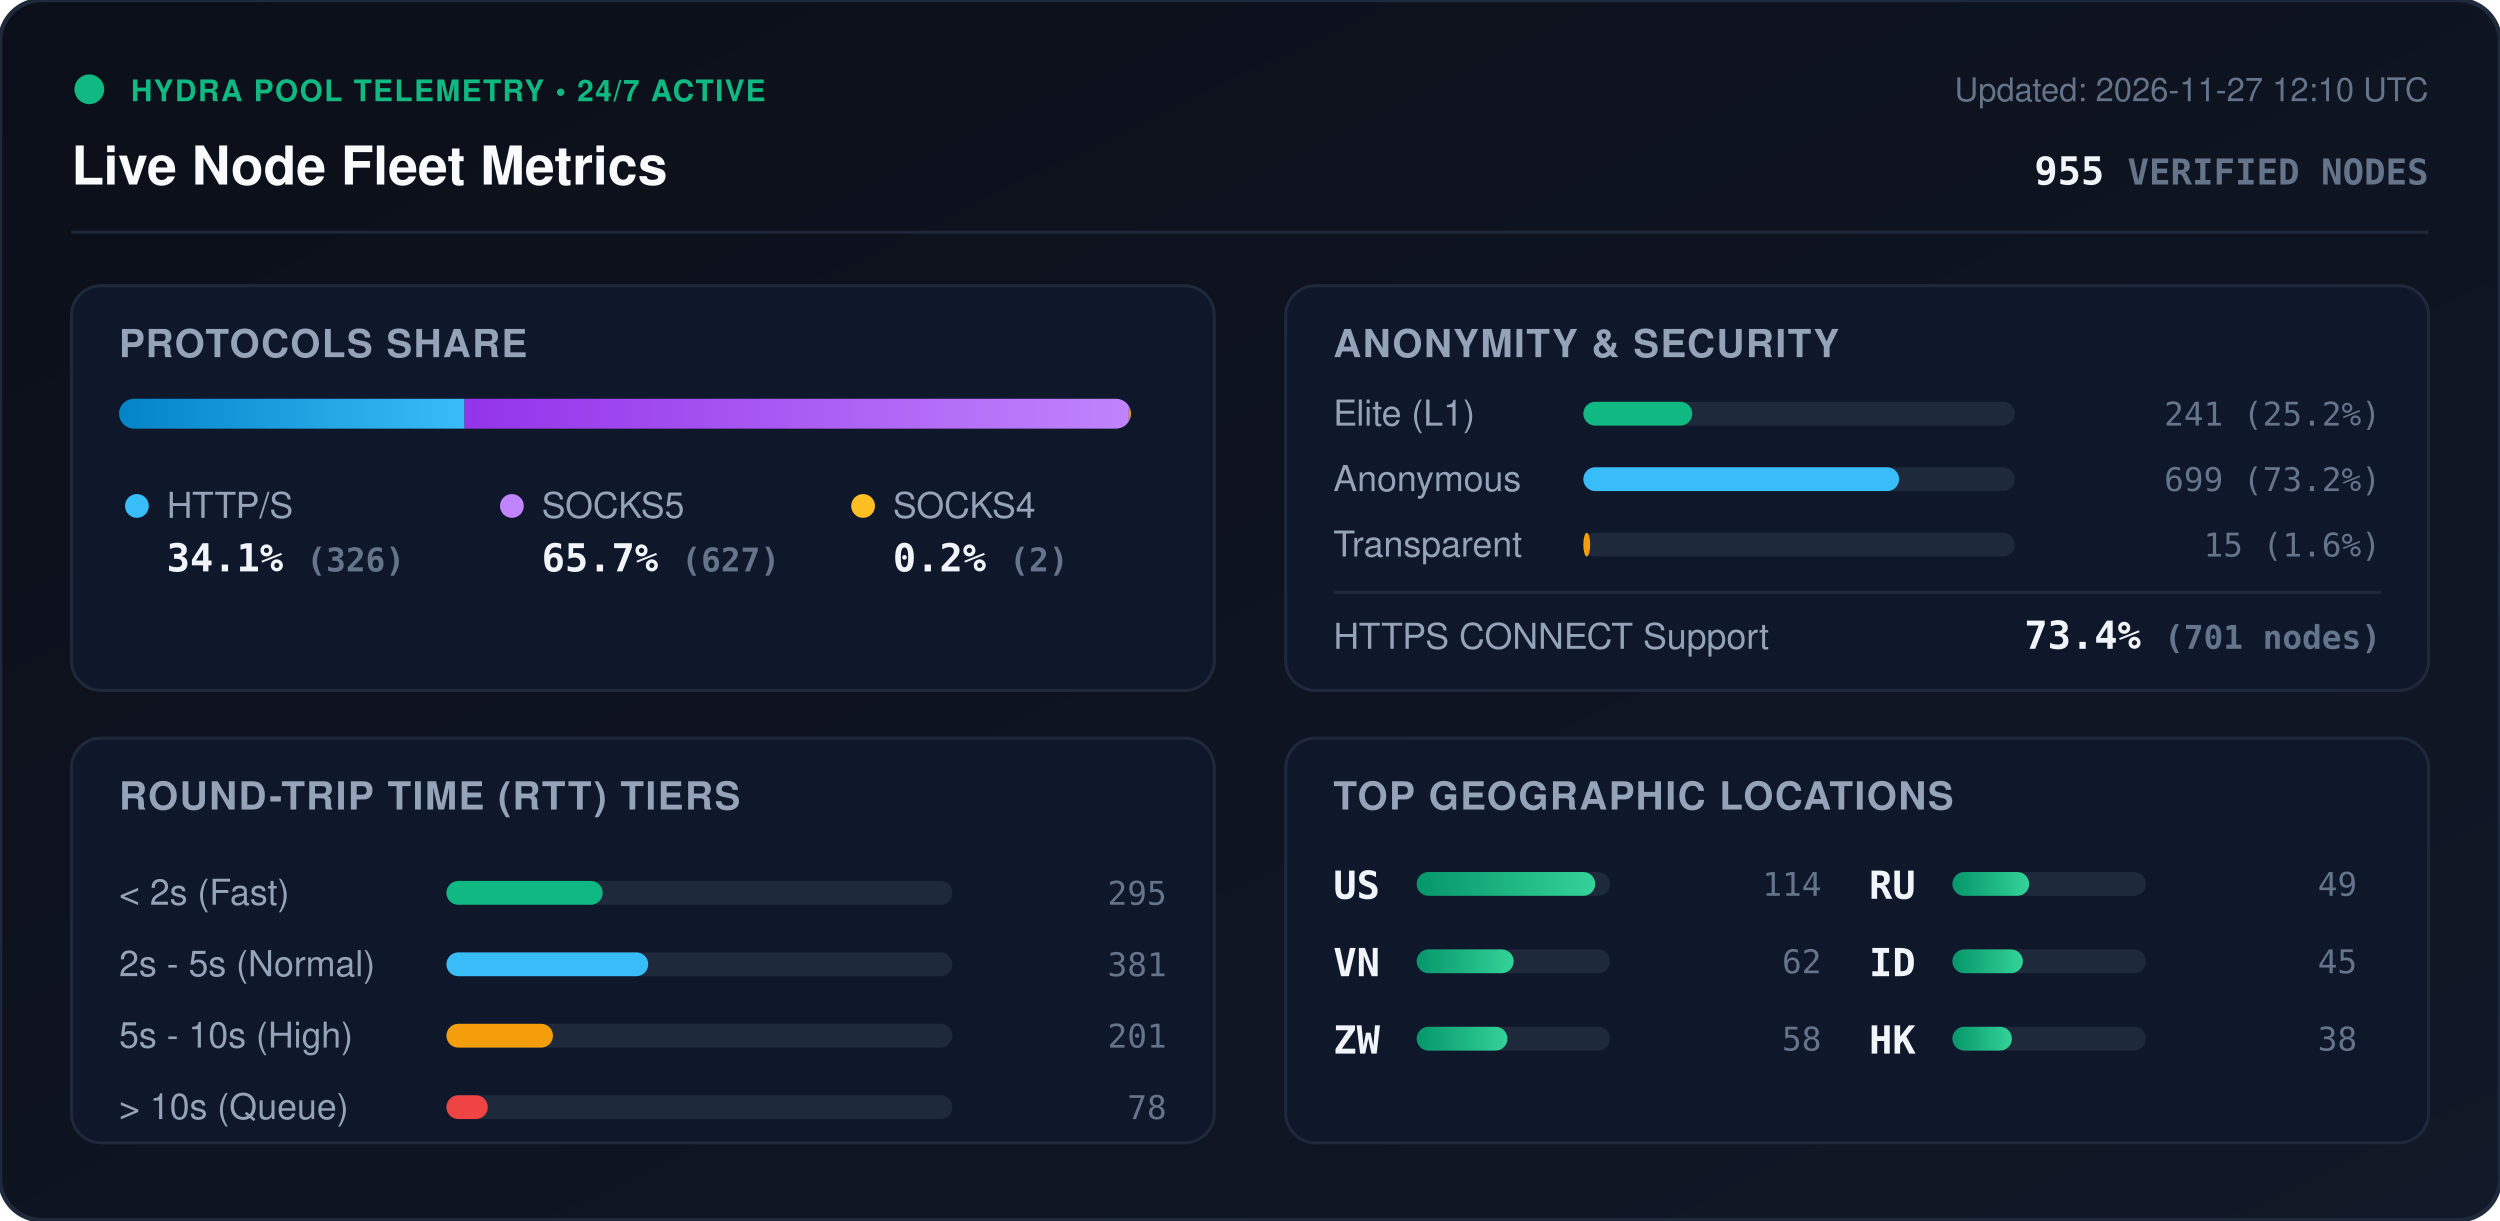
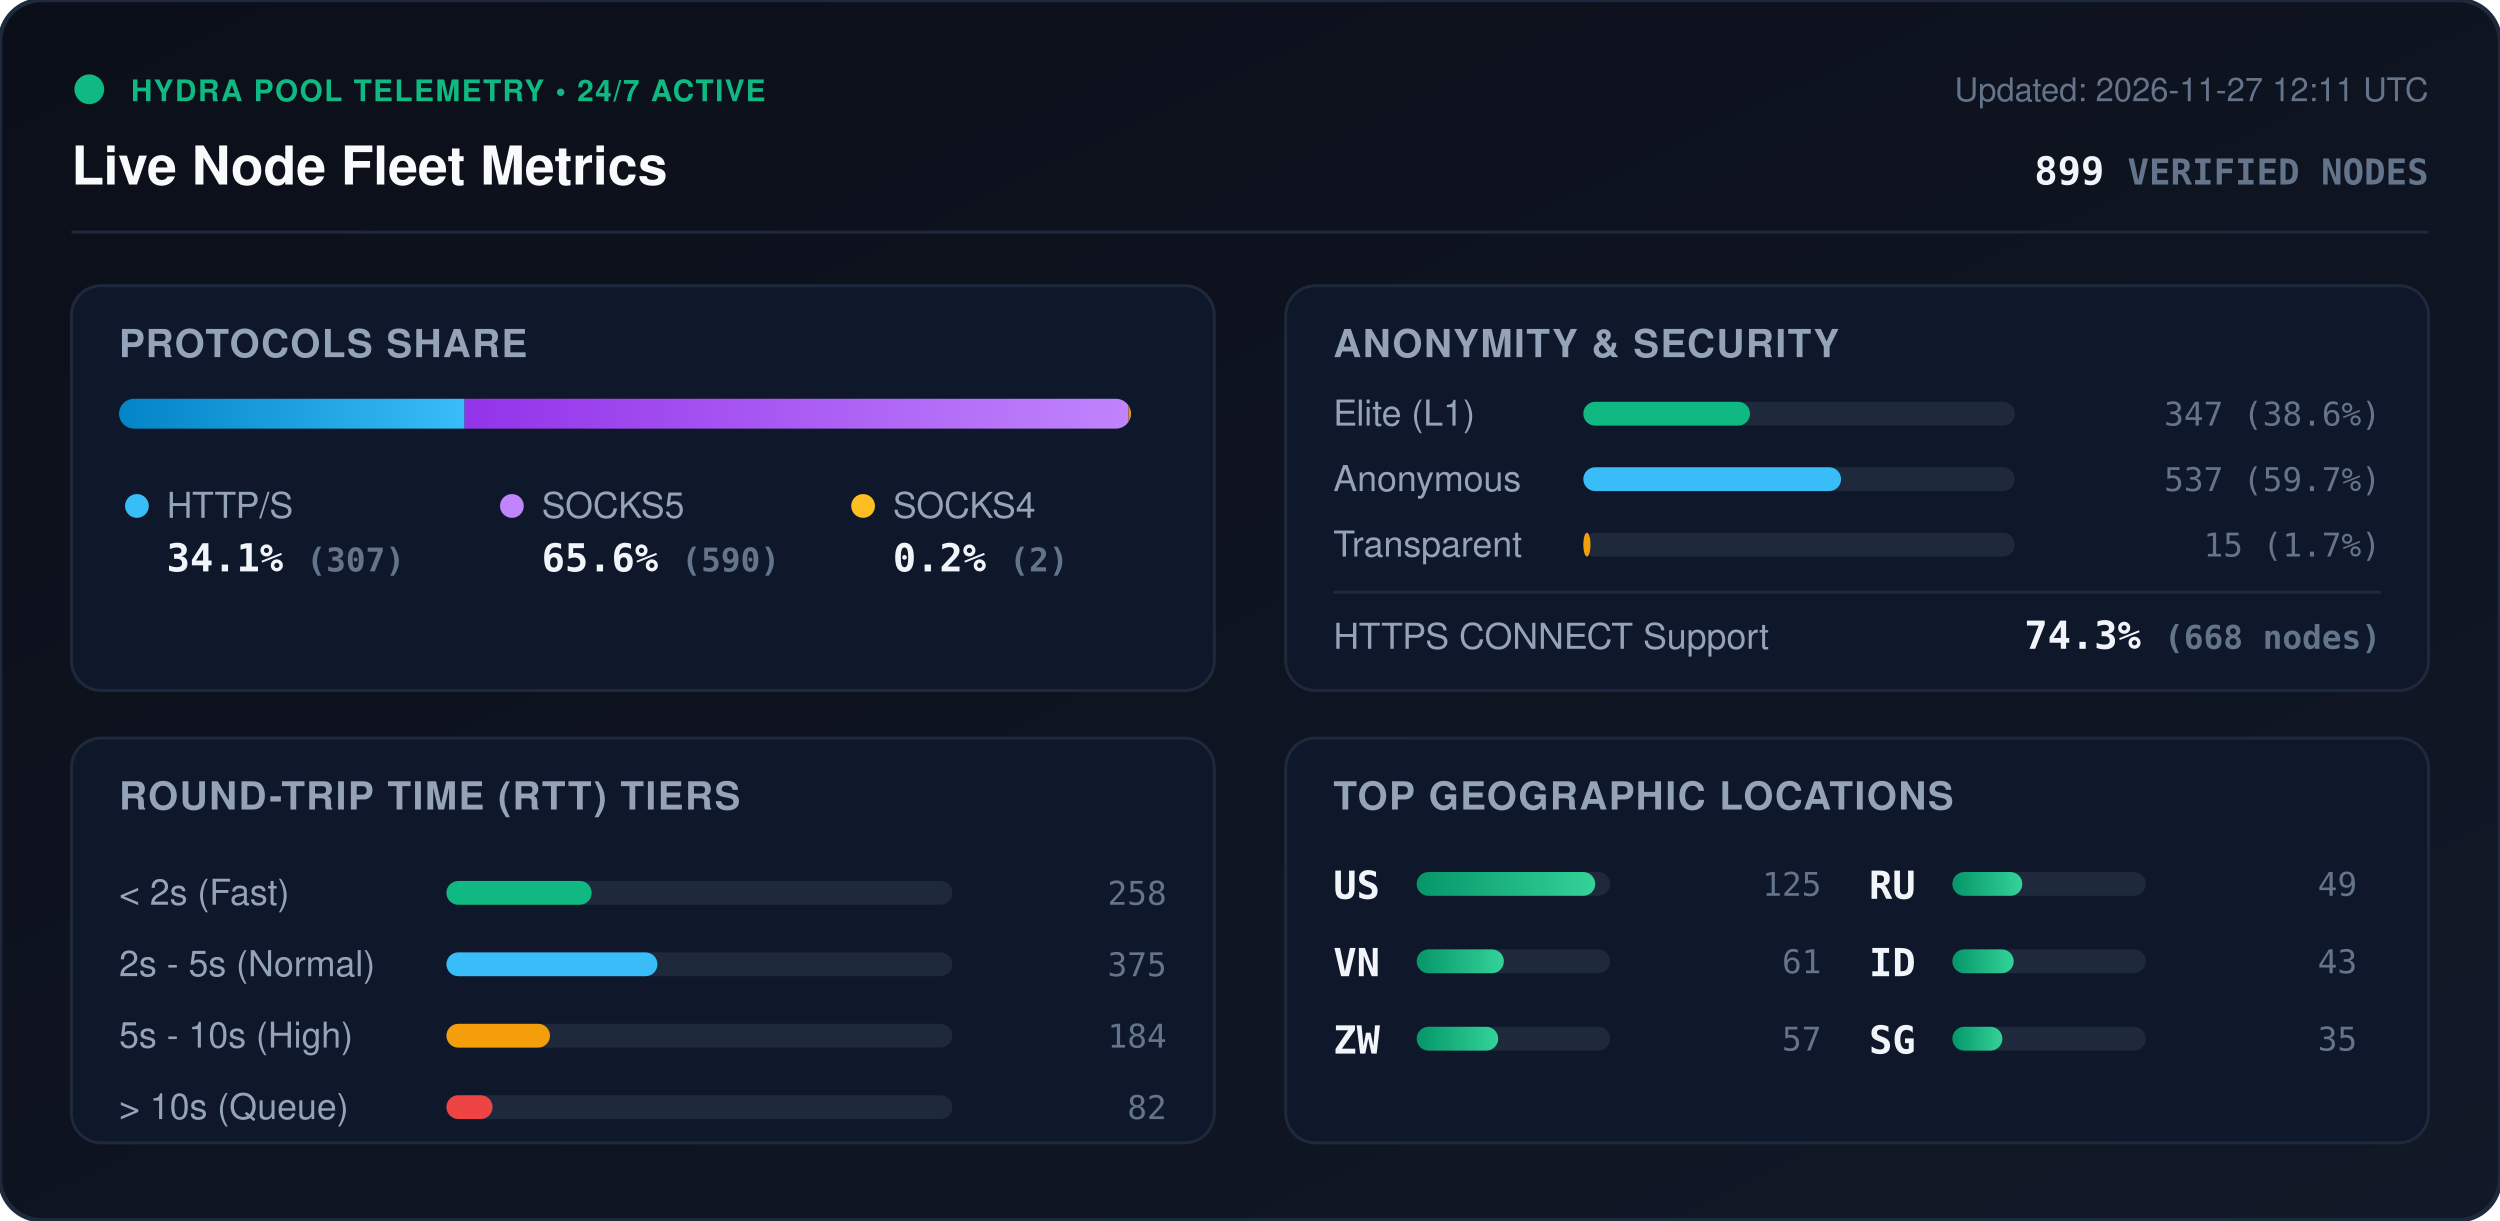
<svg xmlns="http://www.w3.org/2000/svg" viewBox="0 0 840 410" width="840" height="410" style="max-width: 100%; height: auto;">
  <defs>
    <linearGradient id="bg" x1="0%" y1="0%" x2="100%" y2="100%">
      <stop offset="0%" stop-color="#0b0f19" />
      <stop offset="100%" stop-color="#111827" />
    </linearGradient>
    <linearGradient id="bar-http" x1="0%" y1="0%" x2="100%" y2="0%">
      <stop offset="0%" stop-color="#0284c7" />
      <stop offset="100%" stop-color="#38bdf8" />
    </linearGradient>
    <linearGradient id="bar-socks5" x1="0%" y1="0%" x2="100%" y2="0%">
      <stop offset="0%" stop-color="#9333ea" />
      <stop offset="100%" stop-color="#c084fc" />
    </linearGradient>
    <linearGradient id="bar-socks4" x1="0%" y1="0%" x2="100%" y2="0%">
      <stop offset="0%" stop-color="#d97706" />
      <stop offset="100%" stop-color="#fbbf24" />
    </linearGradient>
    <linearGradient id="bar-green" x1="0%" y1="0%" x2="100%" y2="0%">
      <stop offset="0%" stop-color="#059669" />
      <stop offset="100%" stop-color="#34d399" />
    </linearGradient>
    <clipPath id="prog-track-clip">
      <rect width="340.0" height="10" rx="5" />
    </clipPath>
    <style>
      .title { font: 700 18px -apple-system, BlinkMacSystemFont, 'Segoe UI', Helvetica, Arial, sans-serif; fill: #f8fafc; }
      .sub { font: 500 11px -apple-system, BlinkMacSystemFont, 'Segoe UI', Helvetica, Arial, sans-serif; fill: #64748b; }
      .section-hdr { font: 600 13px -apple-system, BlinkMacSystemFont, 'Segoe UI', Helvetica, Arial, sans-serif; fill: #94a3b8; letter-spacing: 0.5px; }
      .metric-val { font: 700 13px -apple-system, BlinkMacSystemFont, 'Segoe UI', Helvetica, Arial, sans-serif; fill: #f1f5f9; }
      .metric-lbl { font: 500 12px -apple-system, BlinkMacSystemFont, 'Segoe UI', Helvetica, Arial, sans-serif; fill: #94a3b8; }
      .badge-txt { font: 700 10px -apple-system, BlinkMacSystemFont, 'Segoe UI', Helvetica, Arial, sans-serif; fill: #10b981; letter-spacing: 0.5px; }
      .mono { font-family: ui-monospace, SFMono-Regular, Menlo, Monaco, Consolas, monospace; }
      .pulse { animation: beacon 2s infinite ease-in-out; }
      @keyframes beacon { 0%, 100% { opacity: 1; } 50% { opacity: 0.35; } }
    </style>
  </defs>
  <rect width="840" height="410" rx="14" fill="url(#bg)" stroke="#1e293b" stroke-width="1.5" />
  <g transform="translate(24, 24)">
    <circle cx="6" cy="6" r="5" fill="#10b981" class="pulse" />
    <text x="20" y="10" class="badge-txt">HYDRA POOL TELEMETRY • 24/7 ACTIVE</text>
    <text x="0" y="38" class="title">Live Node Fleet Metrics</text>
-     <text x="792" y="10" text-anchor="end" class="sub">Updated: 2026-11-27 12:10 UTC</text>
-     <text x="792" y="38" text-anchor="end" class="metric-val mono" fill="#38bdf8">955 <tspan font-size="12" fill="#64748b">VERIFIED NODES</tspan>
+     <text x="792" y="10" text-anchor="end" class="sub">Updated: 2026-11-27 12:11 UTC</text>
+     <text x="792" y="38" text-anchor="end" class="metric-val mono" fill="#38bdf8">899 <tspan font-size="12" fill="#64748b">VERIFIED NODES</tspan>
    </text>
  </g>
  <line x1="24" y1="78" x2="816" y2="78" stroke="#1e293b" stroke-width="1" />
  <g transform="translate(24, 96)">
    <rect width="384" height="136" rx="10" fill="#0f172a" stroke="#1e293b" />
    <text x="16" y="24" class="section-hdr">PROTOCOLS SHARE</text>
    <g transform="translate(16, 38)">
      <rect width="340.0" height="10" rx="5" fill="#1e293b" />
      <g clip-path="url(#prog-track-clip)">
        <rect x="0" width="116.1" height="10" fill="url(#bar-http)" />
-         <rect x="116.1" width="223.2" height="10" fill="url(#bar-socks5)" />
-         <rect x="339.3" width="0.7" height="10" fill="url(#bar-socks4)" />
+         <rect x="116.1" width="223.1" height="10" fill="url(#bar-socks5)" />
+         <rect x="339.2" width="0.8" height="10" fill="url(#bar-socks4)" />
      </g>
    </g>
    <g transform="translate(16, 68)">
      <circle cx="6" cy="6" r="4" fill="#38bdf8" />
      <text x="16" y="10" class="metric-lbl">HTTP/S</text>
-       <text x="16" y="28" class="metric-val mono">34.1% <tspan font-size="11" fill="#64748b">(326)</tspan>
+       <text x="16" y="28" class="metric-val mono">34.1% <tspan font-size="11" fill="#64748b">(307)</tspan>
      </text>
      <circle cx="132" cy="6" r="4" fill="#c084fc" />
      <text x="142" y="10" class="metric-lbl">SOCKS5</text>
-       <text x="142" y="28" class="metric-val mono">65.7% <tspan font-size="11" fill="#64748b">(627)</tspan>
+       <text x="142" y="28" class="metric-val mono">65.6% <tspan font-size="11" fill="#64748b">(590)</tspan>
      </text>
      <circle cx="250" cy="6" r="4" fill="#fbbf24" />
      <text x="260" y="10" class="metric-lbl">SOCKS4</text>
      <text x="260" y="28" class="metric-val mono">0.2% <tspan font-size="11" fill="#64748b">(2)</tspan>
      </text>
    </g>
  </g>
  <g transform="translate(432, 96)">
    <rect width="384" height="136" rx="10" fill="#0f172a" stroke="#1e293b" />
    <text x="16" y="24" class="section-hdr">ANONYMITY &amp; SECURITY</text>
    <text x="16" y="47" class="metric-lbl">Elite (L1)</text>
    <rect x="100" y="39" width="145.0" height="8" rx="4" fill="#1e293b" />
-     <rect x="100" y="39" width="36.6" height="8" rx="4" fill="#10b981" />
-     <text x="368" y="47" text-anchor="end" class="mono sub" fill="#e2e8f0">241 (25.2%)</text>
+     <rect x="100" y="39" width="56.0" height="8" rx="4" fill="#10b981" />
+     <text x="368" y="47" text-anchor="end" class="mono sub" fill="#e2e8f0">347 (38.6%)</text>
    <text x="16" y="69" class="metric-lbl">Anonymous</text>
    <rect x="100" y="61" width="145.0" height="8" rx="4" fill="#1e293b" />
-     <rect x="100" y="61" width="106.1" height="8" rx="4" fill="#38bdf8" />
-     <text x="368" y="69" text-anchor="end" class="mono sub" fill="#e2e8f0">699 (73.2%)</text>
+     <rect x="100" y="61" width="86.6" height="8" rx="4" fill="#38bdf8" />
+     <text x="368" y="69" text-anchor="end" class="mono sub" fill="#e2e8f0">537 (59.7%)</text>
    <text x="16" y="91" class="metric-lbl">Transparent</text>
    <rect x="100" y="83" width="145.0" height="8" rx="4" fill="#1e293b" />
-     <rect x="100" y="83" width="2.3" height="8" rx="4" fill="#f59e0b" />
-     <text x="368" y="91" text-anchor="end" class="mono sub" fill="#e2e8f0">15 (1.6%)</text>
+     <rect x="100" y="83" width="2.4" height="8" rx="4" fill="#f59e0b" />
+     <text x="368" y="91" text-anchor="end" class="mono sub" fill="#e2e8f0">15 (1.7%)</text>
    <line x1="16" y1="103" x2="368" y2="103" stroke="#1e293b" stroke-width="1" />
    <text x="16" y="122" class="metric-lbl">HTTPS CONNECT Support</text>
-     <text x="368" y="122" text-anchor="end" class="metric-val mono" fill="#34d399">73.4% <tspan font-size="11" fill="#64748b">(701 nodes)</tspan>
+     <text x="368" y="122" text-anchor="end" class="metric-val mono" fill="#34d399">74.3% <tspan font-size="11" fill="#64748b">(668 nodes)</tspan>
    </text>
  </g>
  <g transform="translate(24, 248)">
    <rect width="384" height="136" rx="10" fill="#0f172a" stroke="#1e293b" />
    <text x="16" y="24" class="section-hdr">ROUND-TRIP TIME (RTT) TIERS</text>
    <g transform="translate(16, 42)">
      <text x="0" y="14" class="metric-lbl">&lt; 2s (Fast)</text>
      <rect x="110" y="6" width="170" height="8" rx="4" fill="#1e293b" />
-       <rect x="110" y="6" width="52.5" height="8" rx="4" fill="#10b981" />
-       <text x="352" y="14" text-anchor="end" class="mono sub">295</text>
+       <rect x="110" y="6" width="48.8" height="8" rx="4" fill="#10b981" />
+       <text x="352" y="14" text-anchor="end" class="mono sub">258</text>
      <text x="0" y="38" class="metric-lbl">2s - 5s (Normal)</text>
      <rect x="110" y="30" width="170" height="8" rx="4" fill="#1e293b" />
-       <rect x="110" y="30" width="67.8" height="8" rx="4" fill="#38bdf8" />
-       <text x="352" y="38" text-anchor="end" class="mono sub">381</text>
+       <rect x="110" y="30" width="70.9" height="8" rx="4" fill="#38bdf8" />
+       <text x="352" y="38" text-anchor="end" class="mono sub">375</text>
      <text x="0" y="62" class="metric-lbl">5s - 10s (High)</text>
      <rect x="110" y="54" width="170" height="8" rx="4" fill="#1e293b" />
-       <rect x="110" y="54" width="35.8" height="8" rx="4" fill="#f59e0b" />
-       <text x="352" y="62" text-anchor="end" class="mono sub">201</text>
+       <rect x="110" y="54" width="34.8" height="8" rx="4" fill="#f59e0b" />
+       <text x="352" y="62" text-anchor="end" class="mono sub">184</text>
      <text x="0" y="86" class="metric-lbl">&gt; 10s (Queue)</text>
      <rect x="110" y="78" width="170" height="8" rx="4" fill="#1e293b" />
-       <rect x="110" y="78" width="13.9" height="8" rx="4" fill="#ef4444" />
-       <text x="352" y="86" text-anchor="end" class="mono sub">78</text>
+       <rect x="110" y="78" width="15.5" height="8" rx="4" fill="#ef4444" />
+       <text x="352" y="86" text-anchor="end" class="mono sub">82</text>
    </g>
  </g>
  <g transform="translate(432, 248)">
    <rect width="384" height="136" rx="10" fill="#0f172a" stroke="#1e293b" />
    <text x="16" y="24" class="section-hdr">TOP GEOGRAPHIC LOCATIONS</text>
    <g transform="translate(16, 42)">
      <g transform="translate(0, 0)">
        <text x="0" y="12" class="mono metric-val" font-size="12">US</text>
        <rect x="28" y="3" width="65" height="8" rx="4" fill="#1e293b" />
        <rect x="28" y="3" width="60.0" height="8" rx="4" fill="url(#bar-green)" />
-         <text x="164" y="11" text-anchor="end" class="mono sub">114</text>
+         <text x="164" y="11" text-anchor="end" class="mono sub">125</text>
      </g>
      <g transform="translate(0, 26)">
        <text x="0" y="12" class="mono metric-val" font-size="12">VN</text>
        <rect x="28" y="3" width="65" height="8" rx="4" fill="#1e293b" />
-         <rect x="28" y="3" width="32.6" height="8" rx="4" fill="url(#bar-green)" />
-         <text x="164" y="11" text-anchor="end" class="mono sub">62</text>
+         <rect x="28" y="3" width="29.3" height="8" rx="4" fill="url(#bar-green)" />
+         <text x="164" y="11" text-anchor="end" class="mono sub">61</text>
      </g>
      <g transform="translate(0, 52)">
        <text x="0" y="12" class="mono metric-val" font-size="12">ZW</text>
        <rect x="28" y="3" width="65" height="8" rx="4" fill="#1e293b" />
-         <rect x="28" y="3" width="30.5" height="8" rx="4" fill="url(#bar-green)" />
-         <text x="164" y="11" text-anchor="end" class="mono sub">58</text>
+         <rect x="28" y="3" width="27.4" height="8" rx="4" fill="url(#bar-green)" />
+         <text x="164" y="11" text-anchor="end" class="mono sub">57</text>
      </g>
      <g transform="translate(180, 0)">
        <text x="0" y="12" class="mono metric-val" font-size="12">RU</text>
        <rect x="28" y="3" width="65" height="8" rx="4" fill="#1e293b" />
-         <rect x="28" y="3" width="25.8" height="8" rx="4" fill="url(#bar-green)" />
+         <rect x="28" y="3" width="23.5" height="8" rx="4" fill="url(#bar-green)" />
        <text x="164" y="11" text-anchor="end" class="mono sub">49</text>
      </g>
      <g transform="translate(180, 26)">
        <text x="0" y="12" class="mono metric-val" font-size="12">ID</text>
        <rect x="28" y="3" width="65" height="8" rx="4" fill="#1e293b" />
-         <rect x="28" y="3" width="23.7" height="8" rx="4" fill="url(#bar-green)" />
-         <text x="164" y="11" text-anchor="end" class="mono sub">45</text>
+         <rect x="28" y="3" width="20.6" height="8" rx="4" fill="url(#bar-green)" />
+         <text x="164" y="11" text-anchor="end" class="mono sub">43</text>
      </g>
      <g transform="translate(180, 52)">
-         <text x="0" y="12" class="mono metric-val" font-size="12">HK</text>
+         <text x="0" y="12" class="mono metric-val" font-size="12">SG</text>
        <rect x="28" y="3" width="65" height="8" rx="4" fill="#1e293b" />
-         <rect x="28" y="3" width="20.0" height="8" rx="4" fill="url(#bar-green)" />
-         <text x="164" y="11" text-anchor="end" class="mono sub">38</text>
+         <rect x="28" y="3" width="16.8" height="8" rx="4" fill="url(#bar-green)" />
+         <text x="164" y="11" text-anchor="end" class="mono sub">35</text>
      </g>
    </g>
  </g>
</svg>
